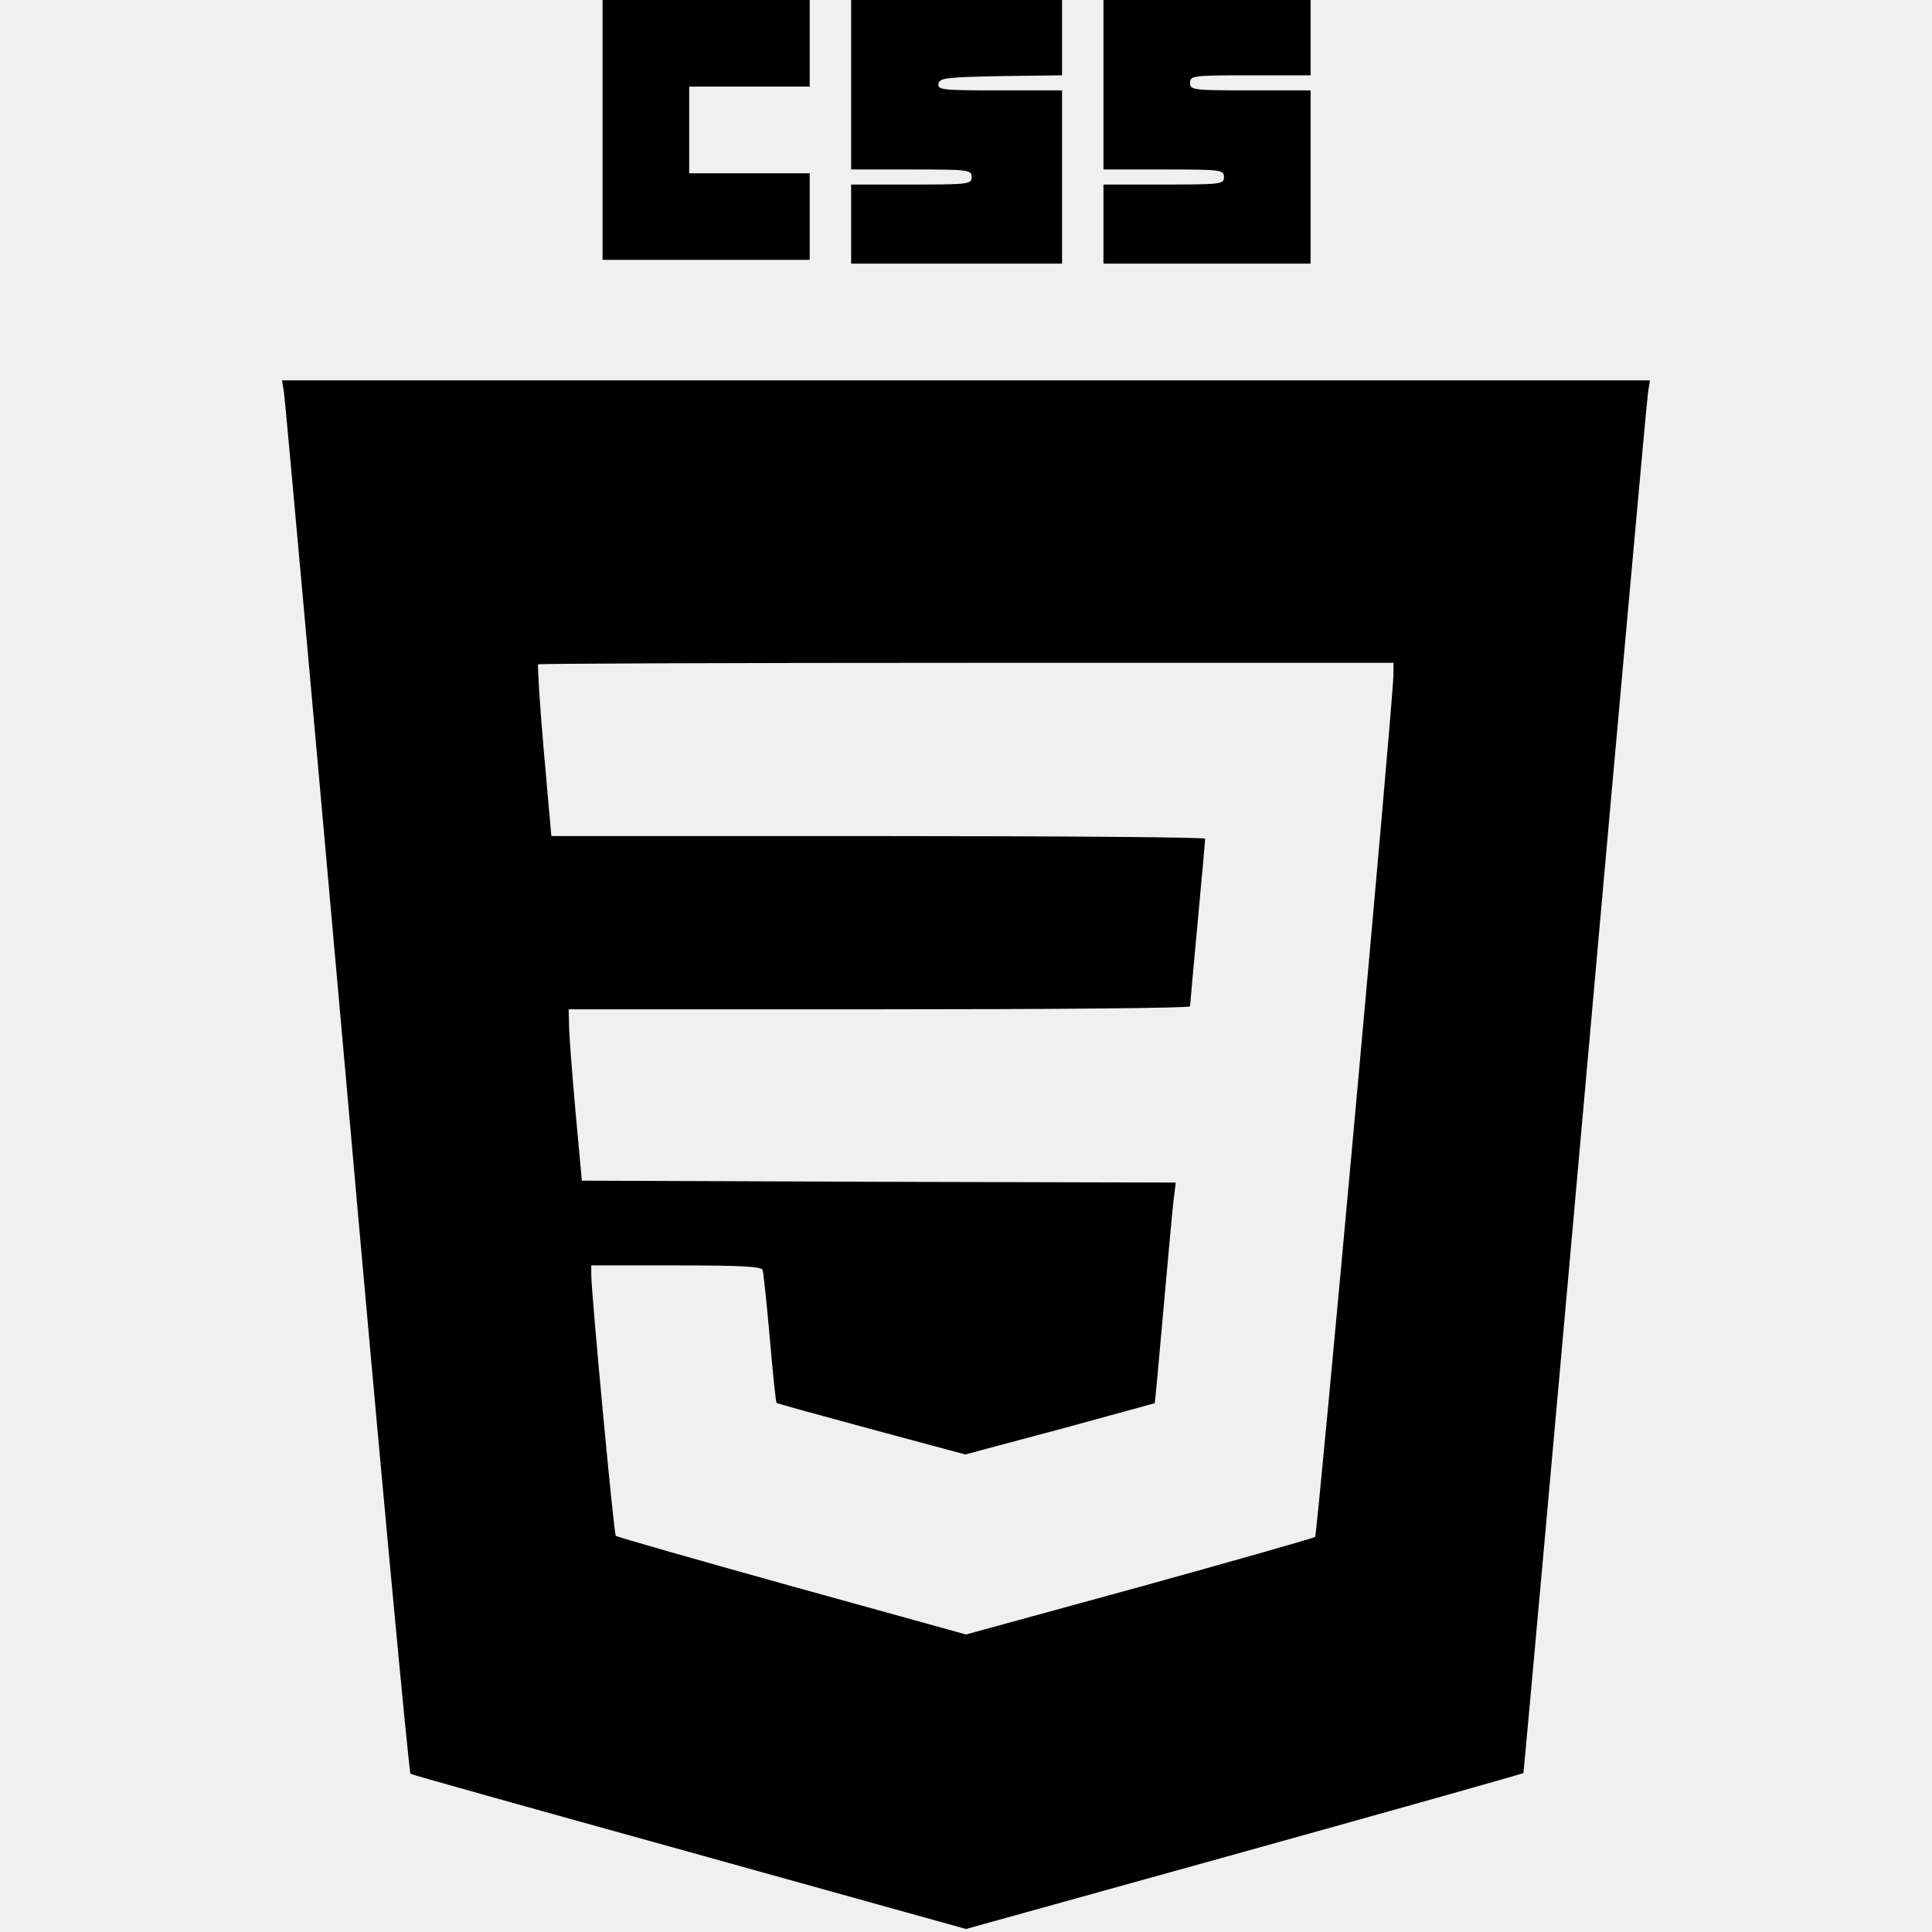
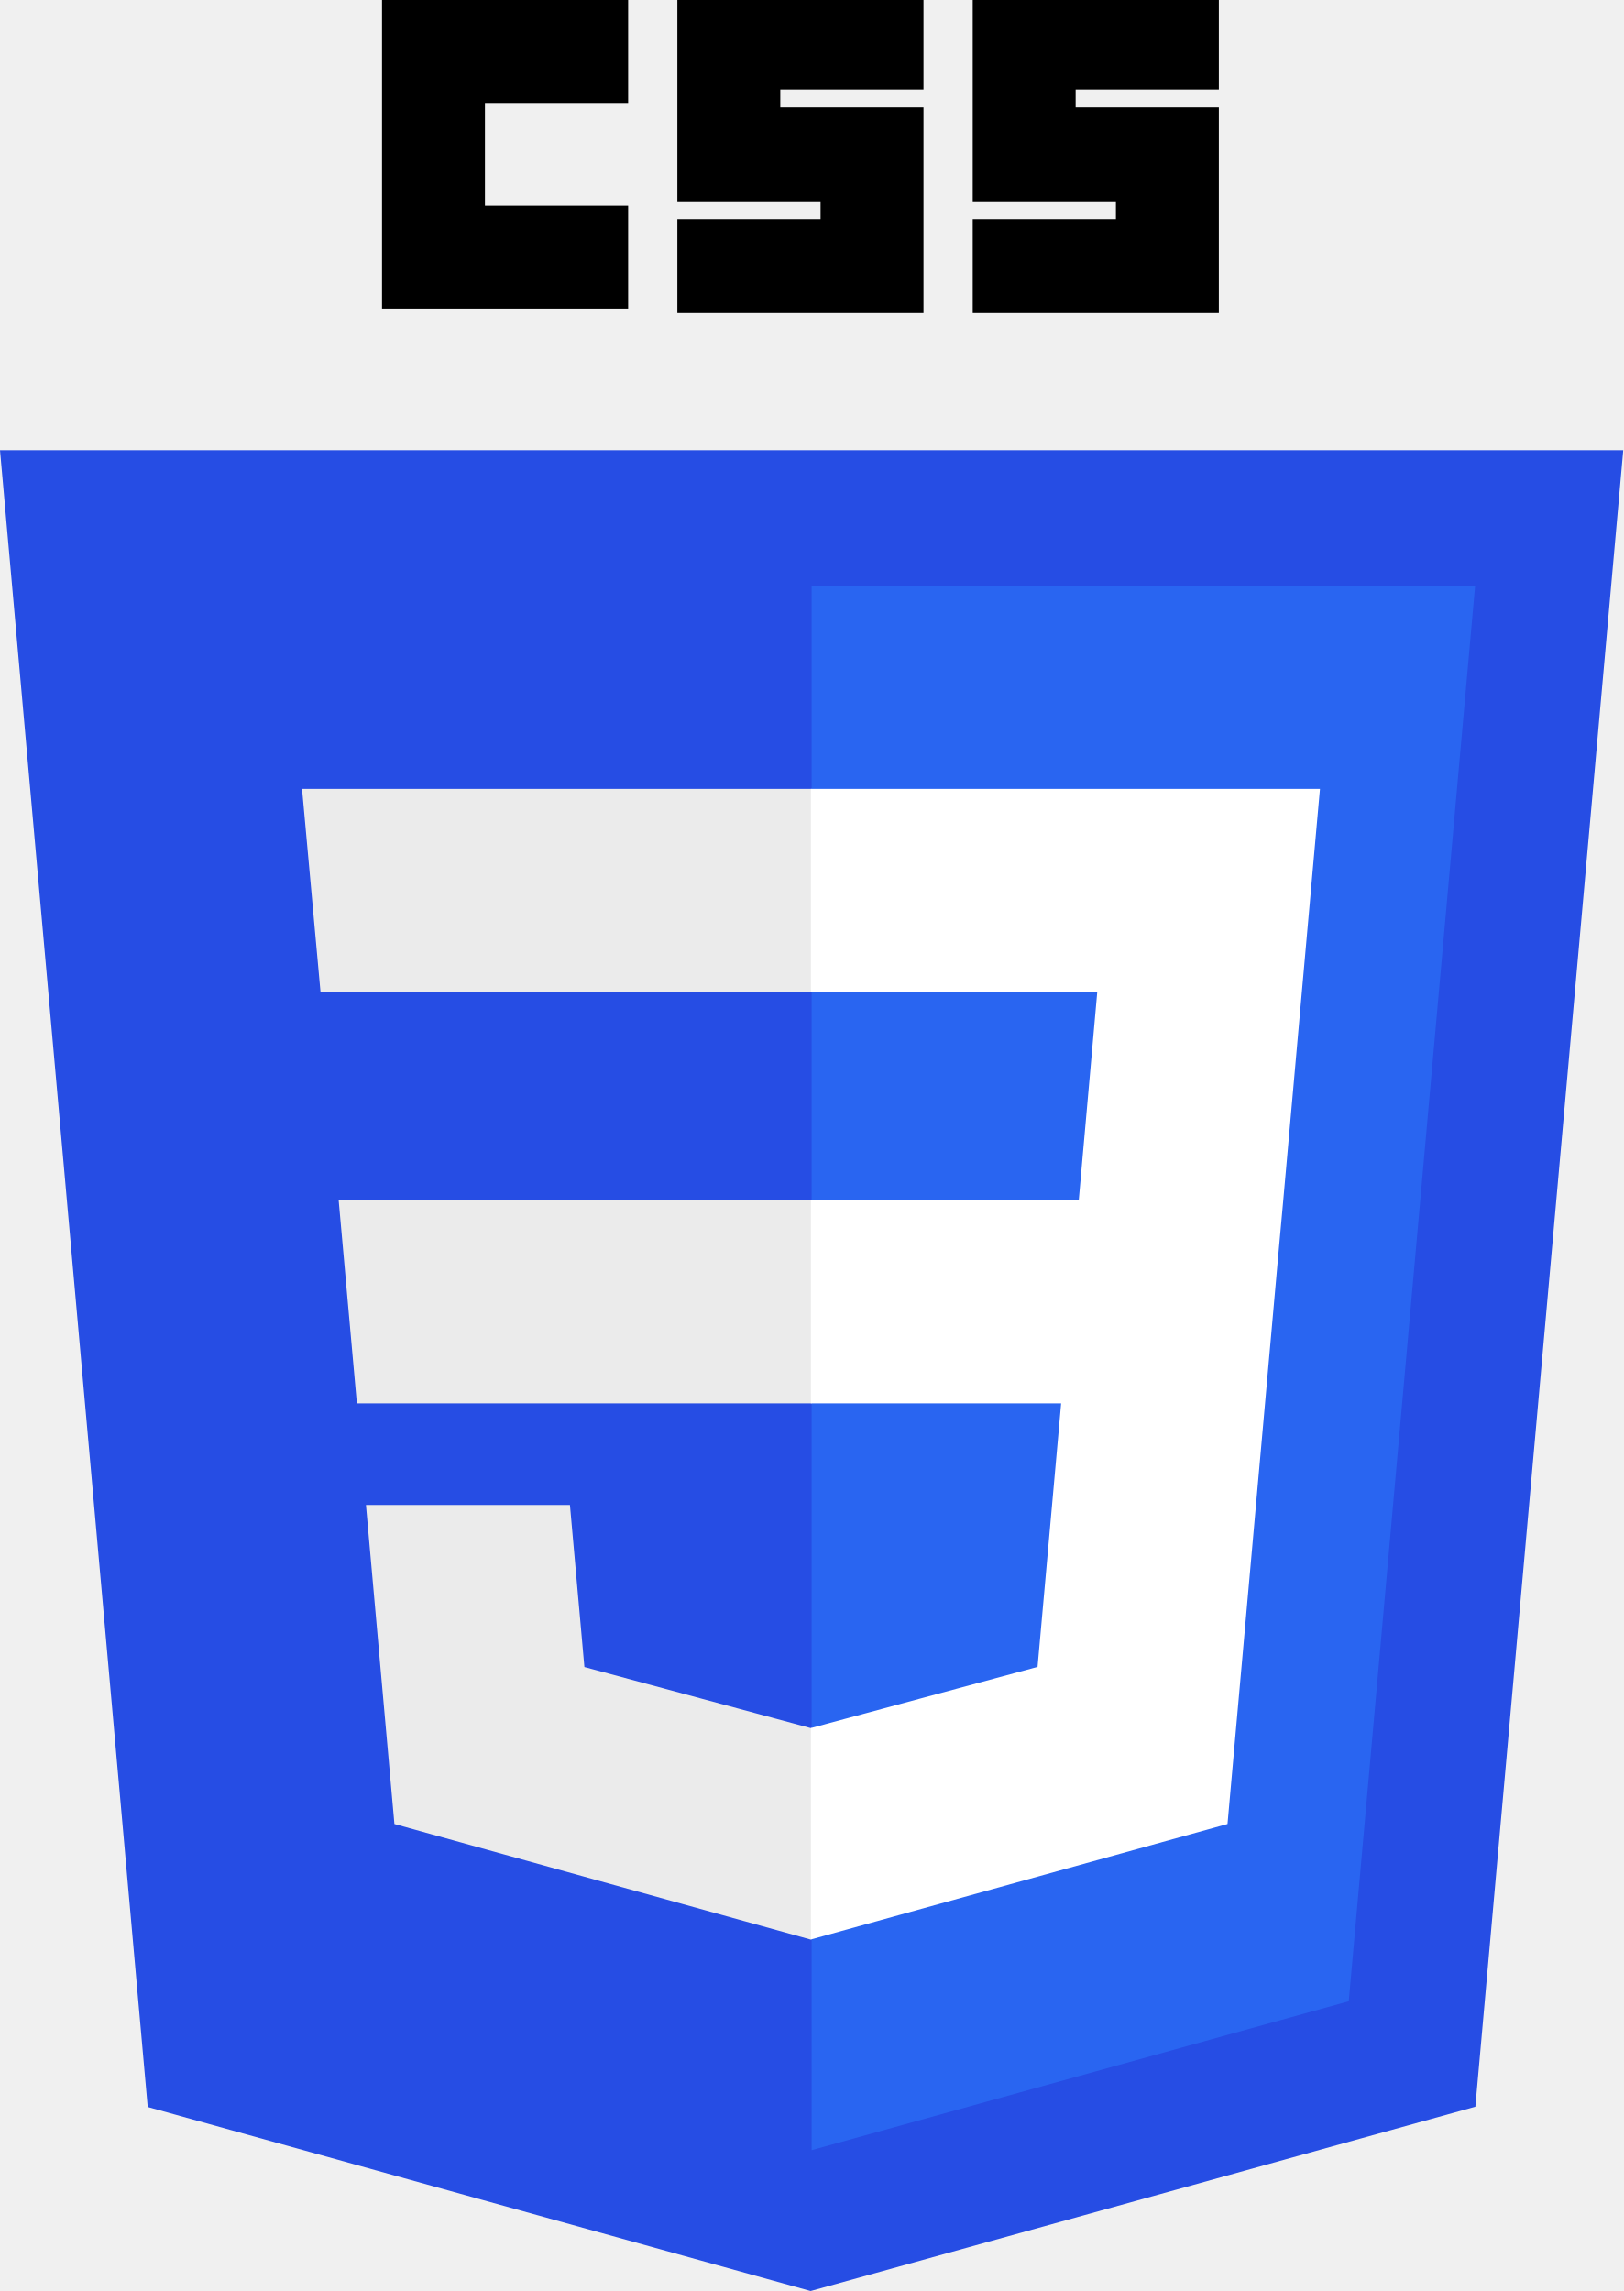
- <svg xmlns="http://www.w3.org/2000/svg" version="1.0" width="150" height="150" viewBox="0 0 363 513">
-   <path d="M85 34.5V69h55V46h-32V23h32V0H85v34.5zM151 22.5V45h16c15.3 0 16 .1 16 2s-.7 2-16 2h-16v21h56V24h-16.6c-15.2 0-16.5-.1-16.2-1.8.3-1.5 2-1.7 16.6-2L207 20V0h-56v22.5zM218 22.5V45h16c15.3 0 16 .1 16 2s-.7 2-16 2h-16v21h55V24h-16c-15.3 0-16-.1-16-2s.7-2 16-2h16V0h-55v22.5zM.4 104.2c.3 1.8 7.8 85 16.7 184.8 8.8 99.8 16.5 181.7 16.9 182 .5.3 33.8 9.6 74.2 20.8l73.3 20.4 73.8-20.5c40.6-11.3 74-20.7 74.2-20.9.1-.1 7.5-82 16.4-181.8 8.9-99.8 16.4-183 16.7-184.8l.5-3.2H-.1l.5 3.2zM295 179.1c0 6.5-20.2 228.4-20.8 229-.4.3-21.4 6.3-46.7 13.3l-46 12.6-46.2-12.8c-25.5-7.1-46.5-13.1-46.8-13.4-.5-.5-6.5-64.5-6.5-69.3V336h22.5c17.2 0 22.7.3 23 1.2.2.7 1.1 8.9 1.9 18.1.8 9.3 1.6 17 1.8 17.2.2.2 11.5 3.3 25.2 7l24.9 6.7 25.1-6.7c13.8-3.8 25.2-6.9 25.2-6.9.1-.1 1.1-11.1 2.3-24.6 1.2-13.5 2.4-26.6 2.7-29.2l.6-4.8-78.8-.2-78.9-.3-1.7-18.5c-.9-10.2-1.7-20.4-1.7-22.8L76 268h82.5c45.4 0 82.5-.3 82.5-.8 0-.4.9-10.4 2-22.2 1.1-11.8 2-21.8 2-22.3 0-.4-39.1-.7-86.8-.7H71.4l-2-22.6c-1.1-12.4-1.7-22.7-1.5-23 .2-.2 51.4-.4 113.8-.4H295v3.1z" />
+ <svg xmlns="http://www.w3.org/2000/svg" width="386.916" height="546.133" viewBox="0 0 362.734 512">
+   <path style="fill:#264de4" d="m437.367 100.62-33.046 370.199L255.778 512l-148.134-41.123L74.633 100.62z" transform="translate(-74.633)" />
+   <path style="fill:#2965f1" d="m376.03 447.246 28.24-316.352H256v349.629z" transform="translate(-74.633)" />
+   <path style="fill:#ebebeb" d="m150.31 268.217 4.07 45.41H256v-45.41zM256 176.305H142.132l4.128 45.411H256zM256 433.399v-47.246l-.199.053-50.574-13.656-3.233-36.217h-45.585l6.362 71.301 93.02 25.823z" transform="translate(-74.633)" />
+   <path d="M85.367 0h55v23h-32v23h32v23h-55zM151.367 0h55v20h-32v4h32v46h-55V49h32v-4h-32zM217.367 0h55v20h-32v4h32v46h-55V49h32v-4h-32z" />
+   <path style="fill:#fff" d="m311.761 313.627-5.271 58.894-50.647 13.67v47.244l93.094-25.801.683-7.672 10.671-119.551 1.108-12.194 8.198-91.912H255.843v45.411h63.988l-4.132 46.501h-59.856v45.41z" transform="translate(-74.633)" />
</svg>
